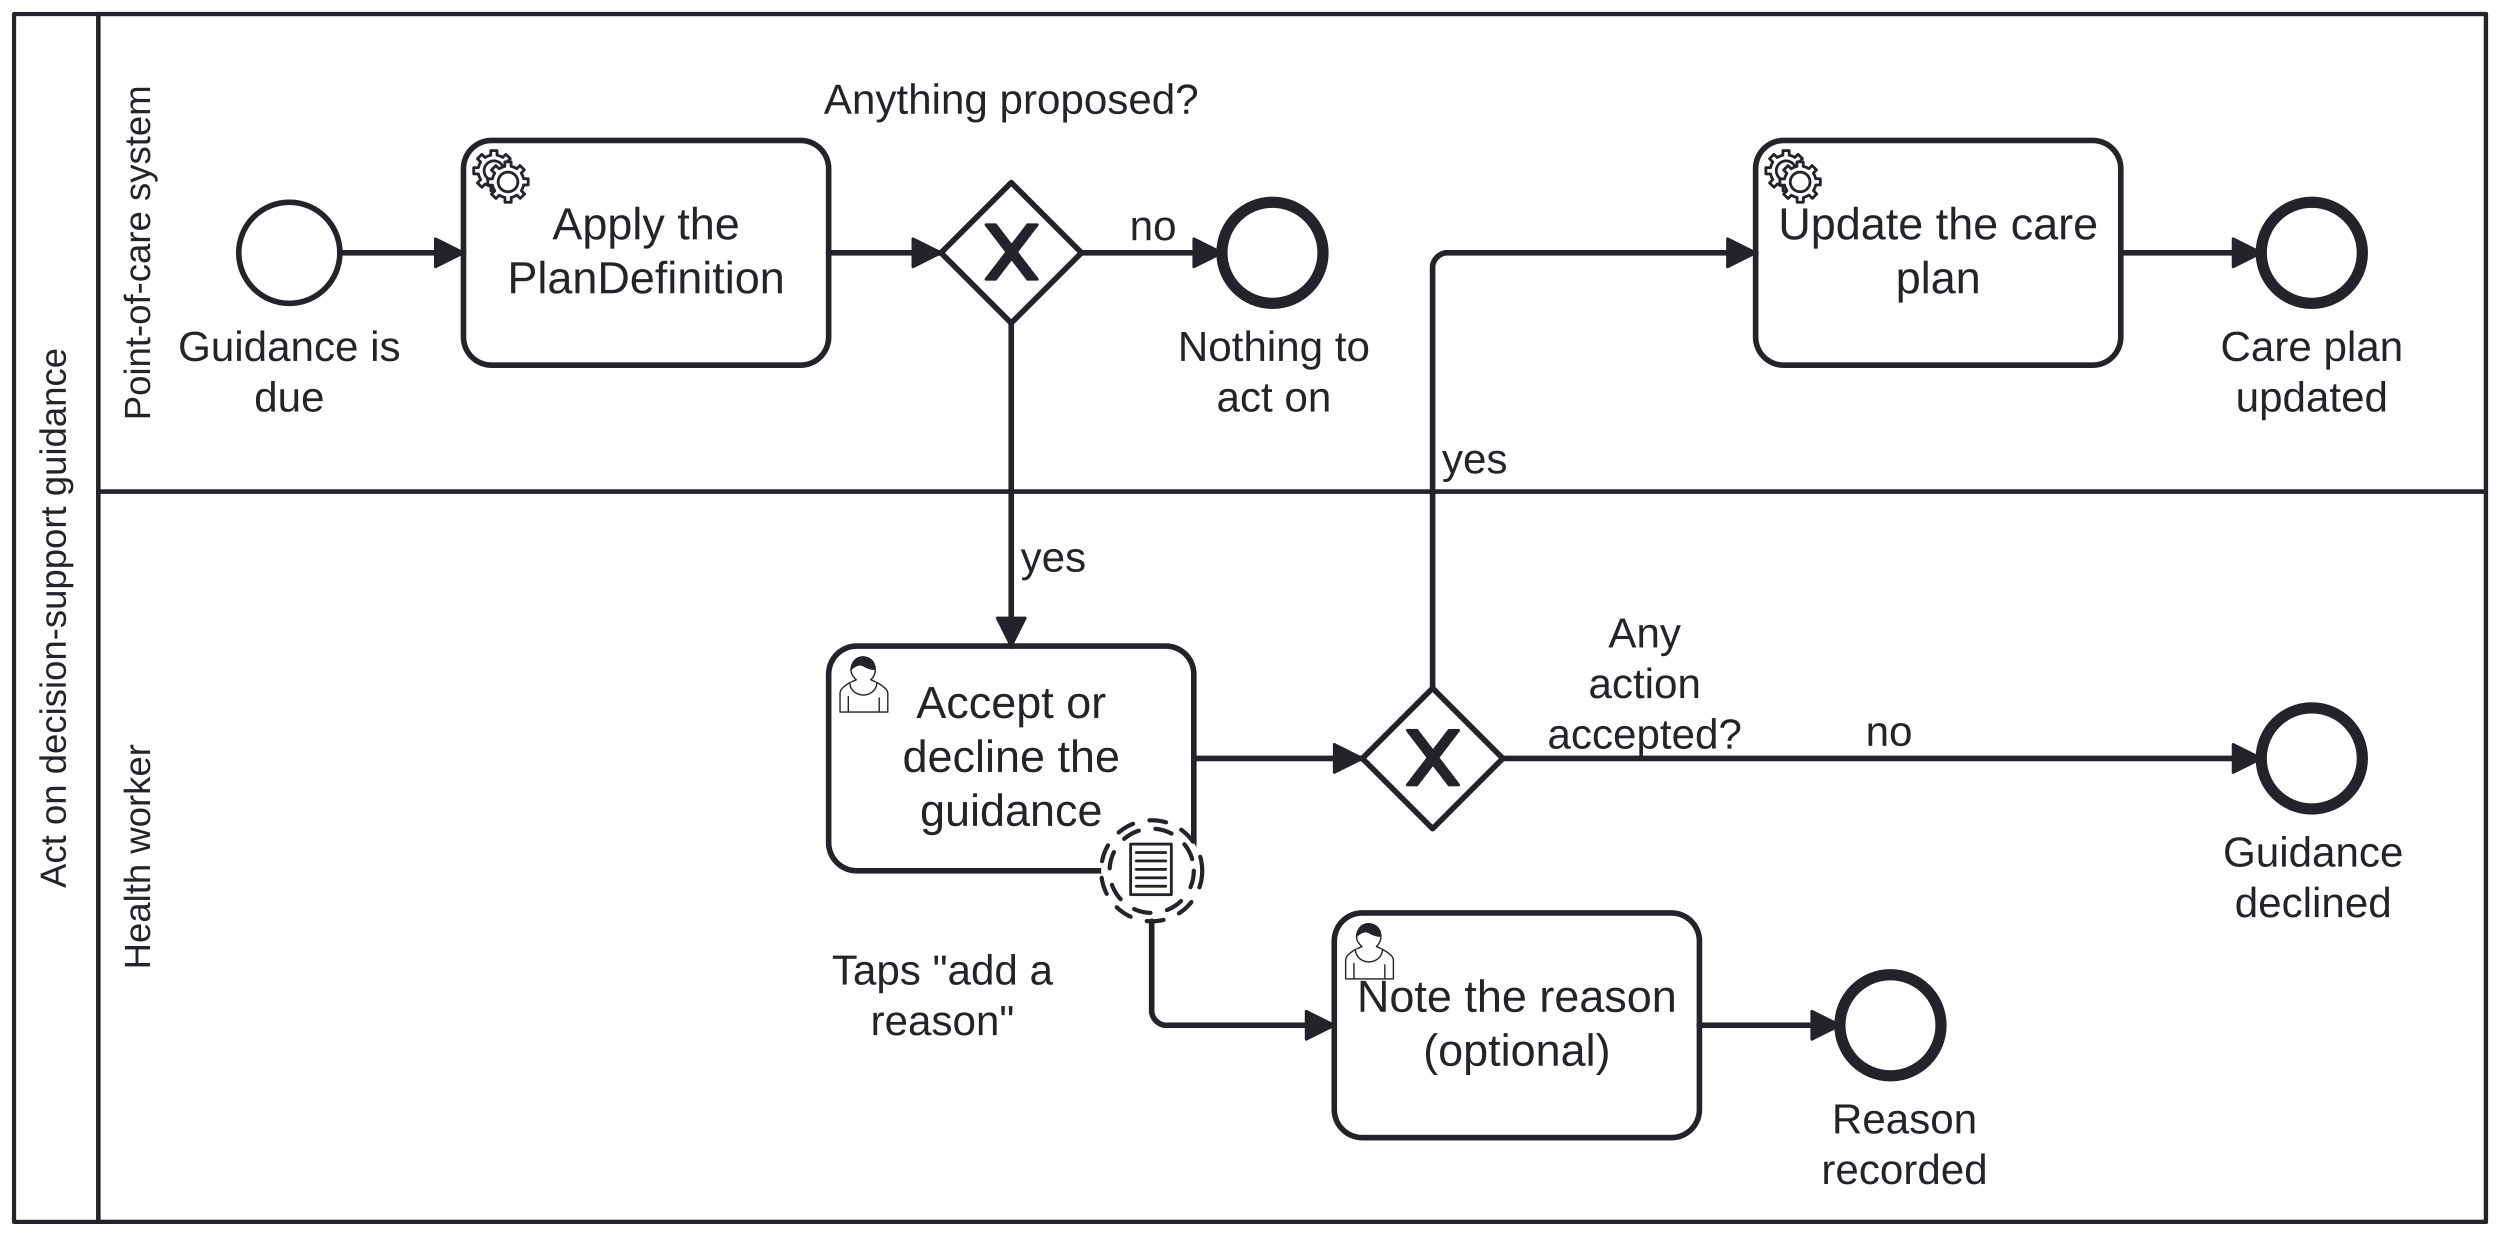
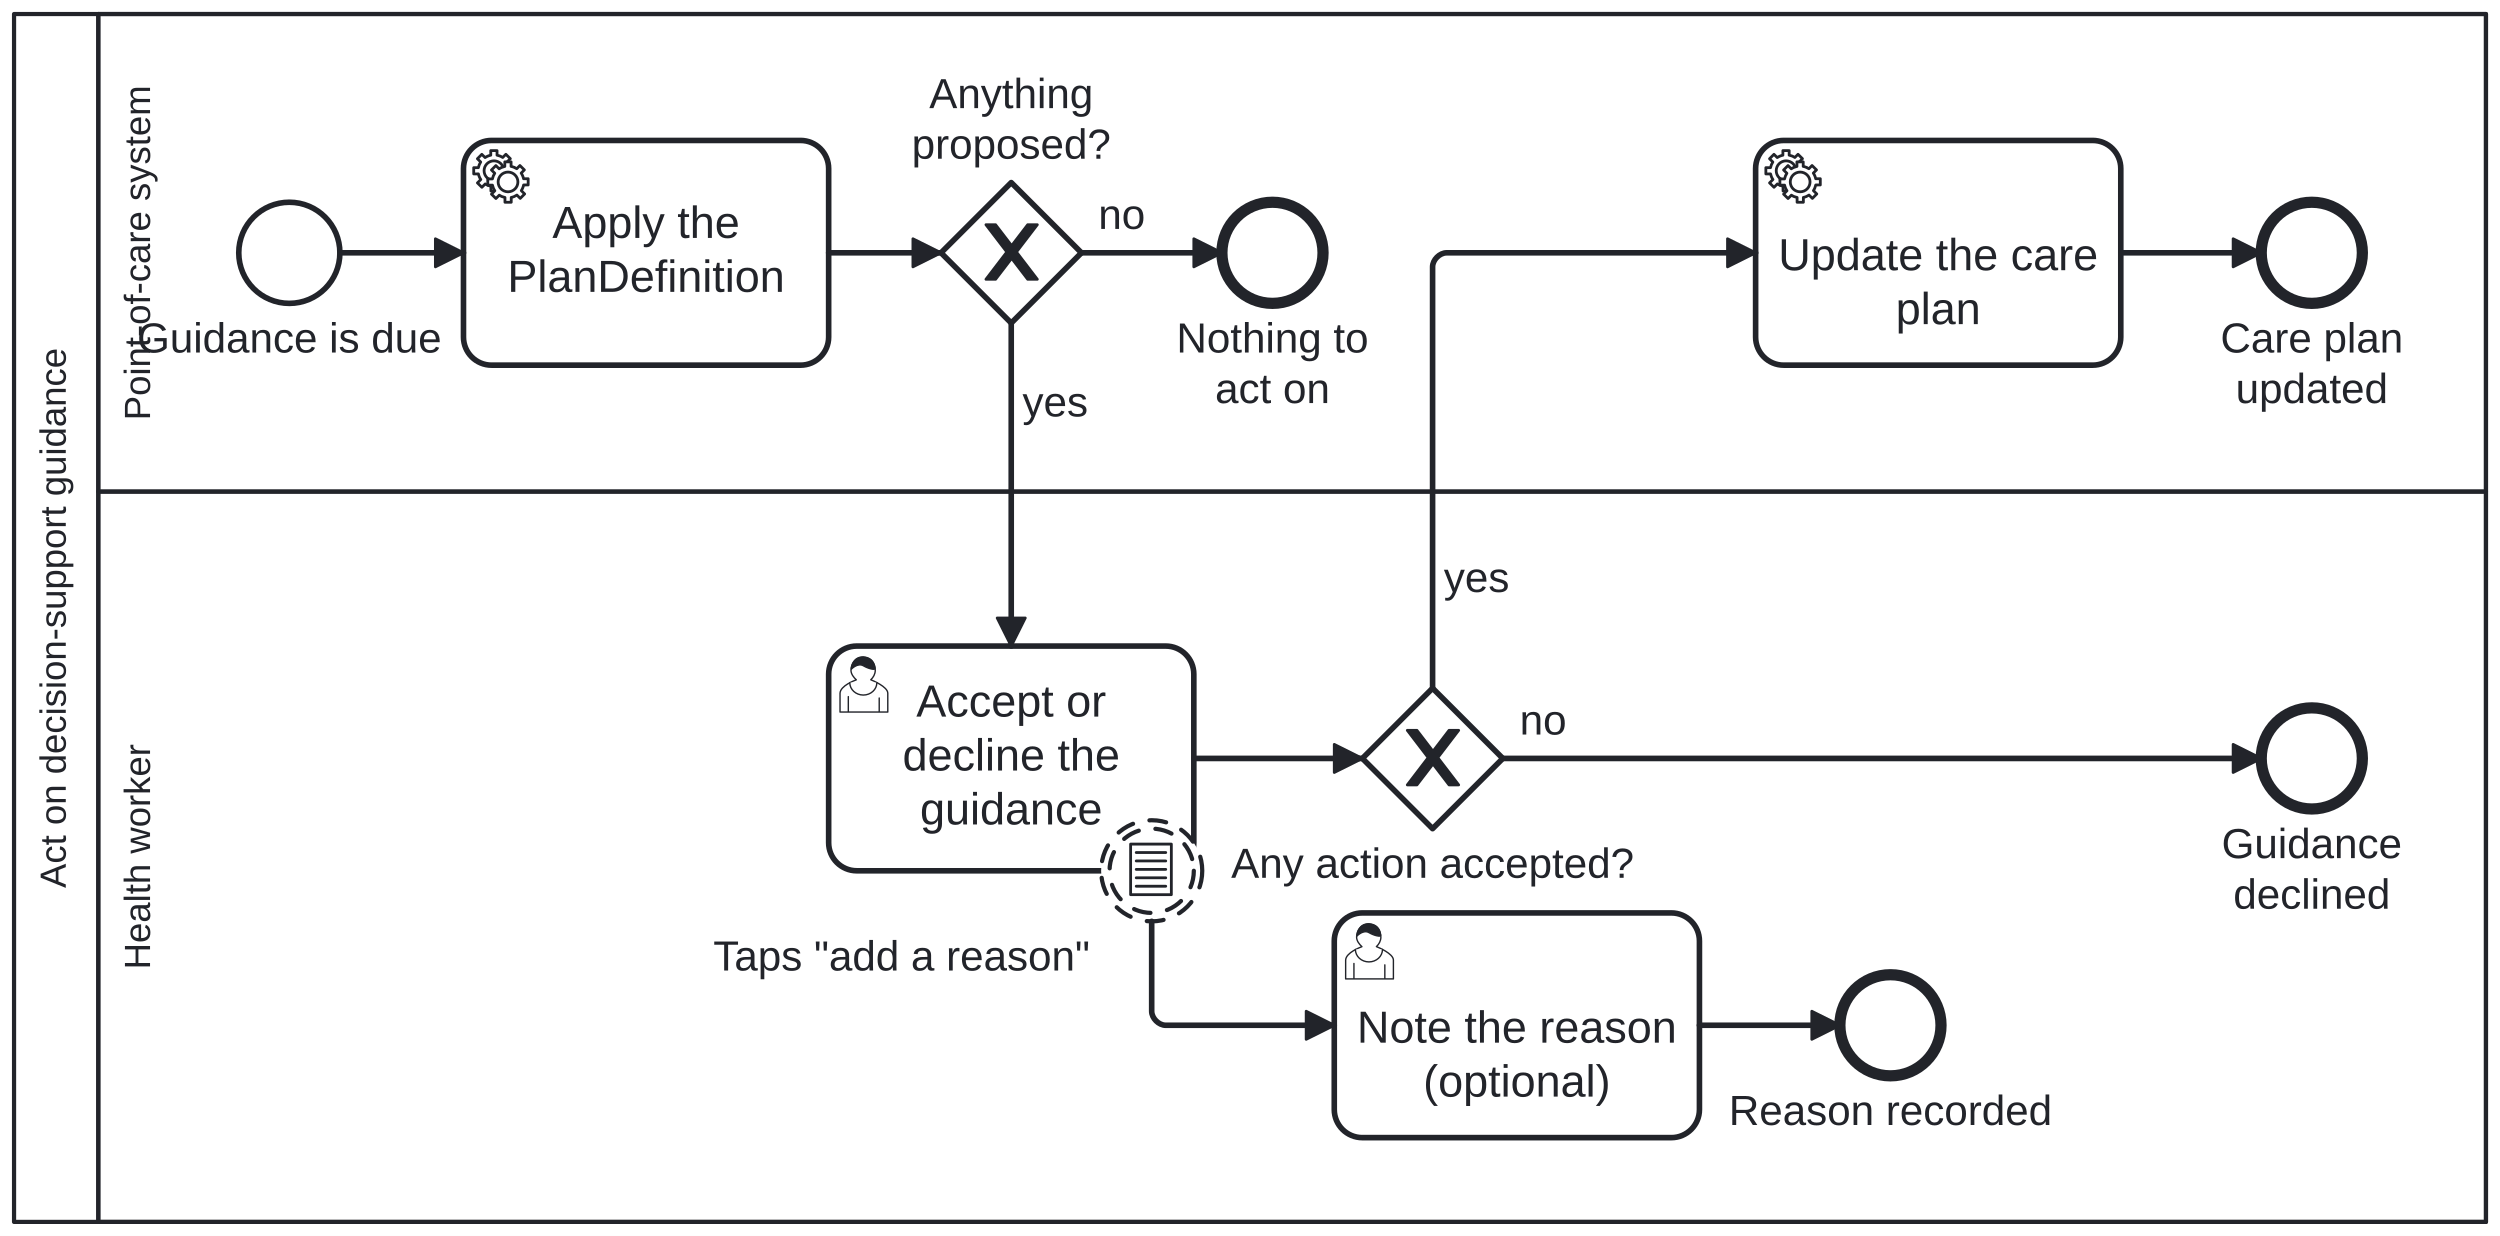
<svg xmlns="http://www.w3.org/2000/svg" width="100%" style="max-width:100%;height:auto" viewBox="95 35 890 440" version="1.1">
  <rect x="95" y="35" width="890" height="440" fill="#ffffff" />
  <g class="djs-group">
    <g class="djs-element djs-shape" data-element-id="Participant_ActOnDecisionSupport" style="display: block;" transform="matrix(1 0 0 1 100 40)">
      <g class="djs-visual">
        <rect x="0" y="0" width="880" height="430" rx="0" ry="0" style="stroke-linecap: round; stroke-linejoin: round; stroke: rgb(34, 36, 42); stroke-width: 1.5px; fill: white; fill-opacity: 0.95;" />
        <path style="fill: none; stroke-linecap: round; stroke-linejoin: round; stroke: rgb(34, 36, 42); stroke-width: 1.5px;" d="M30,0L30,430" />
        <text lineHeight="1.05" class="djs-label" transform="matrix(-1.83697e-16 -1 1 -1.83697e-16 0 430)" style="font-family: Arial, sans-serif; font-size: 13px; font-weight: normal; fill: rgb(34, 36, 42);">
          <tspan x="118.884" y="18.413">Act on decision-support guidance</tspan>
        </text>
      </g>
      <rect class="djs-hit djs-hit-all" x="0" y="0" width="880" height="430" style="fill: none; stroke-opacity: 0; stroke: white; stroke-width: 15px;" />
    </g>
    <g class="djs-children">
      <g class="djs-group">
        <g class="djs-element djs-shape" data-element-id="Lane_HealthWorker" style="display: block;" transform="matrix(1 0 0 1 130 210)">
          <g class="djs-visual">
            <rect x="0" y="0" width="850" height="260" rx="0" ry="0" style="stroke-linecap: round; stroke-linejoin: round; stroke: rgb(34, 36, 42); stroke-width: 1.5px; fill: white; fill-opacity: 0.25;" />
            <text lineHeight="1.05" class="djs-label" transform="matrix(-1.83697e-16 -1 1 -1.83697e-16 0 260)" style="font-family: Arial, sans-serif; font-size: 13px; font-weight: normal; fill: rgb(34, 36, 42);">
              <tspan x="89.902" y="18.413">Health worker</tspan>
            </text>
          </g>
          <rect class="djs-hit djs-hit-all" x="0" y="0" width="850" height="260" style="fill: none; stroke-opacity: 0; stroke: white; stroke-width: 15px;" />
        </g>
      </g>
      <g class="djs-group">
        <g class="djs-element djs-shape" data-element-id="Lane_System" style="display: block;" transform="matrix(1 0 0 1 130 40)">
          <g class="djs-visual">
            <rect x="0" y="0" width="850" height="170" rx="0" ry="0" style="stroke-linecap: round; stroke-linejoin: round; stroke: rgb(34, 36, 42); stroke-width: 1.5px; fill: white; fill-opacity: 0.25;" />
            <text lineHeight="1.05" class="djs-label" transform="matrix(-1.83697e-16 -1 1 -1.83697e-16 0 170)" style="font-family: Arial, sans-serif; font-size: 13px; font-weight: normal; fill: rgb(34, 36, 42);">
              <tspan x="25.399" y="18.413">Point-of-care system</tspan>
            </text>
          </g>
          <rect class="djs-hit djs-hit-all" x="0" y="0" width="850" height="170" style="fill: none; stroke-opacity: 0; stroke: white; stroke-width: 15px;" />
        </g>
      </g>
      <g class="djs-group">
        <g class="djs-element djs-shape" data-element-id="Start_GuidanceDue" style="display: block;" transform="matrix(1 0 0 1 180 107)">
          <g class="djs-visual">
            <circle cx="18" cy="18" r="18" style="stroke-linecap: round; stroke-linejoin: round; stroke: rgb(34, 36, 42); stroke-width: 2px; fill: white; fill-opacity: 0.95;" />
          </g>
          <rect class="djs-hit djs-hit-all" x="0" y="0" width="36" height="36" style="fill: none; stroke-opacity: 0; stroke: white; stroke-width: 15px;" />
        </g>
      </g>
      <g class="djs-group">
-         <g class="djs-element djs-shape" data-element-id="Start_GuidanceDue_label" style="display: block;" transform="matrix(1 0 0 1 158 150)">
-           <g class="djs-visual">
-             <text lineHeight="1.2" class="djs-label" style="font-family: Arial, sans-serif; font-size: 15px; font-weight: normal; fill: rgb(34, 36, 42);">
-               <tspan x="0.394" y="13.5">Guidance is</tspan>
-               <tspan x="27.487" y="31.5">due</tspan>
-             </text>
-           </g>
-           <rect class="djs-hit djs-hit-all" x="0" y="0" width="80" height="36" style="fill: none; stroke-opacity: 0; stroke: white; stroke-width: 15px;" />
+         <g class="djs-element djs-shape" data-element-id="Start_GuidanceDue_label" style="display: block;" transform="matrix(1 0 0 1 123.7969 147)">
+           <g class="djs-visual">
+             <text lineHeight="1.2" class="djs-label" style="font-family: Arial, sans-serif; font-size: 15px; font-weight: normal; fill: rgb(34, 36, 42);">
+               <tspan x="20" y="13.5">Guidance is due</tspan>
+             </text>
+           </g>
+           <rect class="djs-hit djs-hit-all" x="0" y="0" width="148.406" height="18" style="fill: none; stroke-opacity: 0; stroke: white; stroke-width: 15px;" />
        </g>
      </g>
      <g class="djs-group">
        <g class="djs-element djs-shape" data-element-id="Task_Apply" style="display: block;" transform="matrix(1 0 0 1 260 85)">
          <g class="djs-visual">
            <rect x="0" y="0" width="130" height="80" rx="10" ry="10" style="stroke-linecap: round; stroke-linejoin: round; stroke: rgb(34, 36, 42); stroke-width: 2px; fill: white; fill-opacity: 0.95;" />
-             <text lineHeight="1.2" class="djs-label" style="font-family: Arial, sans-serif; font-size: 16px; font-weight: normal; fill: rgb(34, 36, 42);">
-               <tspan x="31.645" y="35.2">Apply the </tspan>
-               <tspan x="15.637" y="54.4">PlanDefinition</tspan>
+             <text lineHeight="1.2" class="djs-label" transform="translate(0 20.3)" style="font-family: Arial, sans-serif; font-size: 16px; font-weight: normal; fill: rgb(34, 36, 42);">
+               <tspan x="31.645" y="14.4">Apply the</tspan>
+               <tspan x="15.637" y="33.6">PlanDefinition</tspan>
            </text>
            <circle cx="5" cy="5" r="5" transform="translate(6, 6)" style="stroke-linecap: round; stroke-linejoin: round; stroke: none; stroke-width: 2px; fill: white;" />
            <path d="m 12,18 v -1.713 c 0.352,-0.07 0.704,-0.178 1.048,-0.321 0.344,-0.145 0.666,-0.321 0.966,-0.521 l 1.194,1.18 1.567,-1.577 -1.195,-1.18 c 0.403,-0.614 0.683,-1.299 0.825,-2.018 l 1.622,-0.01 v -2.22 l -1.637,0.01 c -0.073,-0.352 -0.178,-0.7 -0.324,-1.044 -0.145,-0.344 -0.321,-0.664 -0.523,-0.962 l 1.131,-1.136 -1.583,-1.563 -1.13,1.136 c -0.614,-0.401 -1.303,-0.681 -2.023,-0.822 l 0.009,-1.619 h -2.241 l 0.004,1.631 c -0.354,0.074 -0.705,0.18 -1.05,0.324 -0.344,0.144 -0.665,0.321 -0.964,0.52 l -1.17,-1.158 -1.567,1.579 1.168,1.157 c -0.403,0.613 -0.683,1.298 -0.825,2.017 l -1.659,0.003 v 2.222 l 1.672,-0.006 c 0.073,0.351 0.18,0.702 0.324,1.045 0.145,0.344 0.321,0.664 0.523,0.961 l -1.199,1.197 1.584,1.56 1.196,-1.193 c 0.614,0.403 1.303,0.682 2.023,0.823 l 7.19e-4,1.699 h 2.227 z m 0.221,-3.996 c -1.789,0.75 -3.858,-0.093 -4.61,-1.874 -0.752,-1.783 0.091,-3.846 1.88,-4.596 1.788,-0.749 3.857,0.093 4.609,1.874 0.752,1.782 -0.091,3.846 -1.88,4.596 z" style="fill: white; stroke-linecap: round; stroke-linejoin: round; stroke: rgb(34, 36, 42); stroke-width: 1px;" />
            <circle cx="5" cy="5" r="5" transform="translate(11, 10)" style="stroke-linecap: round; stroke-linejoin: round; stroke: none; stroke-width: 2px; fill: white;" />
            <path d="m 17,22 v -1.713 c 0.352,-0.07 0.704,-0.178 1.048,-0.321 0.344,-0.145 0.666,-0.321 0.966,-0.521 l 1.194,1.18 1.567,-1.577 -1.195,-1.18 c 0.403,-0.614 0.683,-1.299 0.825,-2.018 l 1.622,-0.01 v -2.22 l -1.637,0.01 c -0.073,-0.352 -0.178,-0.7 -0.324,-1.044 -0.145,-0.344 -0.321,-0.664 -0.523,-0.962 l 1.131,-1.136 -1.583,-1.563 -1.13,1.136 c -0.614,-0.401 -1.303,-0.681 -2.023,-0.822 l 0.009,-1.619 h -2.241 l 0.004,1.631 c -0.354,0.074 -0.705,0.18 -1.05,0.324 -0.344,0.144 -0.665,0.321 -0.964,0.52 l -1.17,-1.158 -1.567,1.579 1.168,1.157 c -0.403,0.613 -0.683,1.298 -0.825,2.017 l -1.659,0.003 v 2.222 l 1.672,-0.006 c 0.073,0.351 0.18,0.702 0.324,1.045 0.145,0.344 0.321,0.664 0.523,0.961 l -1.199,1.197 1.584,1.56 1.196,-1.193 c 0.614,0.403 1.303,0.682 2.023,0.823 l 7.19e-4,1.699 h 2.227 z m 0.221,-3.996 c -1.789,0.75 -3.858,-0.093 -4.61,-1.874 -0.752,-1.783 0.091,-3.846 1.88,-4.596 1.788,-0.749 3.857,0.093 4.609,1.874 0.752,1.782 -0.091,3.846 -1.88,4.596 z" style="fill: white; stroke-linecap: round; stroke-linejoin: round; stroke: rgb(34, 36, 42); stroke-width: 1px;" />
          </g>
          <rect class="djs-hit djs-hit-all" x="0" y="0" width="130" height="80" style="fill: none; stroke-opacity: 0; stroke: white; stroke-width: 15px;" />
        </g>
      </g>
      <g class="djs-group">
        <g class="djs-element djs-shape" data-element-id="Gateway_HasGuidance" style="display: block;" transform="matrix(1 0 0 1 430 100)">
          <g class="djs-visual">
            <polygon points="25,0 50,25 25,50 0,25" style="stroke-linecap: round; stroke-linejoin: round; stroke: rgb(34, 36, 42); stroke-width: 2px; fill: white; fill-opacity: 0.95;" />
            <path d="m 16,15 7.429,9.714 -7.429,9.714 3.429,0 5.714,-7.464 5.714,7.464 3.429,0 -7.429,-9.714 7.429,-9.714 -3.429,0 -5.714,7.464 -5.714,-7.464 -3.429,0 z" style="fill: rgb(34, 36, 42); stroke-linecap: round; stroke-linejoin: round; stroke: rgb(34, 36, 42); stroke-width: 1px;" />
          </g>
          <rect class="djs-hit djs-hit-all" x="0" y="0" width="50" height="50" style="fill: none; stroke-opacity: 0; stroke: white; stroke-width: 15px;" />
        </g>
      </g>
      <g class="djs-group">
-         <g class="djs-element djs-shape" data-element-id="Gateway_HasGuidance_label" style="display: block;" transform="matrix(1 0 0 1 388 62)">
-           <g class="djs-visual">
-             <text lineHeight="1.2" class="djs-label" style="font-family: Arial, sans-serif; font-size: 15px; font-weight: normal; fill: rgb(34, 36, 42);">
-               <tspan x="0.284" y="13.5">Anything proposed?</tspan>
-             </text>
-           </g>
-           <rect class="djs-hit djs-hit-all" x="0" y="0" width="134" height="18" style="fill: none; stroke-opacity: 0; stroke: white; stroke-width: 15px;" />
+         <g class="djs-element djs-shape" data-element-id="Gateway_HasGuidance_label" style="display: block;" transform="matrix(1 0 0 1 399.5469 60)">
+           <g class="djs-visual">
+             <text lineHeight="1.2" class="djs-label" style="font-family: Arial, sans-serif; font-size: 15px; font-weight: normal; fill: rgb(34, 36, 42);">
+               <tspan x="26.266" y="13.5">Anything</tspan>
+               <tspan x="20.008" y="31.5">proposed?</tspan>
+             </text>
+           </g>
+           <rect class="djs-hit djs-hit-all" x="0" y="0" width="110.906" height="36" style="fill: none; stroke-opacity: 0; stroke: white; stroke-width: 15px;" />
        </g>
      </g>
      <g class="djs-group">
        <g class="djs-element djs-shape" data-element-id="End_NoGuidance" style="display: block;" transform="matrix(1 0 0 1 530 107)">
          <g class="djs-visual">
            <circle cx="18" cy="18" r="18" style="stroke-linecap: round; stroke-linejoin: round; stroke: rgb(34, 36, 42); stroke-width: 4px; fill: white; fill-opacity: 0.95;" />
          </g>
          <rect class="djs-hit djs-hit-all" x="0" y="0" width="36" height="36" style="fill: none; stroke-opacity: 0; stroke: white; stroke-width: 15px;" />
        </g>
      </g>
      <g class="djs-group">
-         <g class="djs-element djs-shape" data-element-id="End_NoGuidance_label" style="display: block;" transform="matrix(1 0 0 1 514 150)">
-           <g class="djs-visual">
-             <text lineHeight="1.2" class="djs-label" style="font-family: Arial, sans-serif; font-size: 15px; font-weight: normal; fill: rgb(34, 36, 42);">
-               <tspan x="0.311" y="13.5">Nothing to</tspan>
-               <tspan x="14.069" y="31.5">act on</tspan>
-             </text>
-           </g>
-           <rect class="djs-hit djs-hit-all" x="0" y="0" width="69" height="36" style="fill: none; stroke-opacity: 0; stroke: white; stroke-width: 15px;" />
+         <g class="djs-element djs-shape" data-element-id="End_NoGuidance_label" style="display: block;" transform="matrix(1 0 0 1 493.8047 147)">
+           <g class="djs-visual">
+             <text lineHeight="1.2" class="djs-label" style="font-family: Arial, sans-serif; font-size: 15px; font-weight: normal; fill: rgb(34, 36, 42);">
+               <tspan x="20.006" y="13.5">Nothing to</tspan>
+               <tspan x="33.764" y="31.5">act on</tspan>
+             </text>
+           </g>
+           <rect class="djs-hit djs-hit-all" x="0" y="0" width="108.391" height="36" style="fill: none; stroke-opacity: 0; stroke: white; stroke-width: 15px;" />
        </g>
      </g>
      <g class="djs-group">
        <g class="djs-element djs-shape" data-element-id="Task_Review" style="display: block;" transform="matrix(1 0 0 1 390 265)">
          <g class="djs-visual">
            <rect x="0" y="0" width="130" height="80" rx="10" ry="10" style="stroke-linecap: round; stroke-linejoin: round; stroke: rgb(34, 36, 42); stroke-width: 2px; fill: white; fill-opacity: 0.95;" />
-             <text lineHeight="1.2" class="djs-label" style="font-family: Arial, sans-serif; font-size: 16px; font-weight: normal; fill: rgb(34, 36, 42);">
-               <tspan x="31.207" y="25.6">Accept or </tspan>
-               <tspan x="26.305" y="44.8">decline the </tspan>
-               <tspan x="32.527" y="64">guidance</tspan>
+             <text lineHeight="1.2" class="djs-label" transform="translate(0 10.7)" style="font-family: Arial, sans-serif; font-size: 16px; font-weight: normal; fill: rgb(34, 36, 42);">
+               <tspan x="31.207" y="14.4">Accept or</tspan>
+               <tspan x="26.305" y="33.6">decline the</tspan>
+               <tspan x="32.527" y="52.8">guidance</tspan>
            </text>
            <path d="m 15,12 c 0.909,-0.845 1.594,-2.049 1.594,-3.385 0,-2.554 -1.805,-4.622 -4.357,-4.622 -2.552,0 -4.288,2.068 -4.288,4.622 0,1.348 0.974,2.562 1.896,3.405 -0.529,0.187 -5.669,2.097 -5.794,4.756 v 6.718 h 17 v -6.718 c 0,-2.298 -5.528,-4.595 -6.051,-4.776 zm -8,6 l 0,5.5 m 11,0 l 0,-5" style="fill: white; stroke-linecap: round; stroke-linejoin: round; stroke: rgb(34, 36, 42); stroke-width: 0.5px;" />
            <path d="m 15,12 m 2.162,1.009 c 0,2.447 -2.158,4.431 -4.821,4.431 -2.665,0 -4.822,-1.981 -4.822,-4.431 " style="fill: white; stroke-linecap: round; stroke-linejoin: round; stroke: rgb(34, 36, 42); stroke-width: 0.5px;" />
            <path d="m 15,12 m -6.9,-3.80 c 0,0 2.251,-2.358 4.274,-1.177 2.024,1.181 4.221,1.537 4.124,0.965 -0.098,-0.57 -0.117,-3.791 -4.191,-4.136 -3.575,0.001 -4.208,3.367 -4.207,4.348 z" style="fill: rgb(34, 36, 42); stroke-linecap: round; stroke-linejoin: round; stroke: rgb(34, 36, 42); stroke-width: 0.5px;" />
          </g>
          <rect class="djs-hit djs-hit-all" x="0" y="0" width="130" height="80" style="fill: none; stroke-opacity: 0; stroke: white; stroke-width: 15px;" />
        </g>
      </g>
      <g class="djs-group">
        <g class="djs-element djs-shape" data-element-id="Gateway_Accepted" style="display: block;" transform="matrix(1 0 0 1 580 280)">
          <g class="djs-visual">
            <polygon points="25,0 50,25 25,50 0,25" style="stroke-linecap: round; stroke-linejoin: round; stroke: rgb(34, 36, 42); stroke-width: 2px; fill: white; fill-opacity: 0.95;" />
            <path d="m 16,15 7.429,9.714 -7.429,9.714 3.429,0 5.714,-7.464 5.714,7.464 3.429,0 -7.429,-9.714 7.429,-9.714 -3.429,0 -5.714,7.464 -5.714,-7.464 -3.429,0 z" style="fill: rgb(34, 36, 42); stroke-linecap: round; stroke-linejoin: round; stroke: rgb(34, 36, 42); stroke-width: 1px;" />
          </g>
          <rect class="djs-hit djs-hit-all" x="0" y="0" width="50" height="50" style="fill: none; stroke-opacity: 0; stroke: white; stroke-width: 15px;" />
        </g>
      </g>
      <g class="djs-group">
-         <g class="djs-element djs-shape" data-element-id="Gateway_Accepted_label" style="display: block;" transform="matrix(1 0 0 1 645 252)">
-           <g class="djs-visual">
-             <text lineHeight="1.2" class="djs-label" style="font-family: Arial, sans-serif; font-size: 15px; font-weight: normal; fill: rgb(34, 36, 42);">
-               <tspan x="22.576" y="13.5">Any </tspan>
-               <tspan x="15.487" y="31.5">action </tspan>
-               <tspan x="0.889" y="49.5">accepted?</tspan>
-             </text>
-           </g>
-           <rect class="djs-hit djs-hit-all" x="0" y="0" width="71" height="36" style="fill: none; stroke-opacity: 0; stroke: white; stroke-width: 15px;" />
+         <g class="djs-element djs-shape" data-element-id="Gateway_Accepted_label" style="display: block;" transform="matrix(1 0 0 1 513.2812 334)">
+           <g class="djs-visual">
+             <text lineHeight="1.2" class="djs-label" style="font-family: Arial, sans-serif; font-size: 15px; font-weight: normal; fill: rgb(34, 36, 42);">
+               <tspan x="20.004" y="13.5">Any action accepted?</tspan>
+             </text>
+           </g>
+           <rect class="djs-hit djs-hit-all" x="0" y="0" width="183.438" height="18" style="fill: none; stroke-opacity: 0; stroke: white; stroke-width: 15px;" />
        </g>
      </g>
      <g class="djs-group">
        <g class="djs-element djs-shape" data-element-id="Task_Activate" style="display: block;" transform="matrix(1 0 0 1 720 85)">
          <g class="djs-visual">
            <rect x="0" y="0" width="130" height="80" rx="10" ry="10" style="stroke-linecap: round; stroke-linejoin: round; stroke: rgb(34, 36, 42); stroke-width: 2px; fill: white; fill-opacity: 0.95;" />
-             <text lineHeight="1.2" class="djs-label" style="font-family: Arial, sans-serif; font-size: 16px; font-weight: normal; fill: rgb(34, 36, 42);">
-               <tspan x="8.074" y="35.2">Update the care</tspan>
-               <tspan x="49.875" y="54.4">plan</tspan>
+             <text lineHeight="1.2" class="djs-label" transform="translate(0 31.8)" style="font-family: Arial, sans-serif; font-size: 16px; font-weight: normal; fill: rgb(34, 36, 42);">
+               <tspan x="8.074" y="14.4">Update the care</tspan>
+               <tspan x="49.875" y="33.6">plan</tspan>
            </text>
            <circle cx="5" cy="5" r="5" transform="translate(6, 6)" style="stroke-linecap: round; stroke-linejoin: round; stroke: none; stroke-width: 2px; fill: white;" />
            <path d="m 12,18 v -1.713 c 0.352,-0.07 0.704,-0.178 1.048,-0.321 0.344,-0.145 0.666,-0.321 0.966,-0.521 l 1.194,1.18 1.567,-1.577 -1.195,-1.18 c 0.403,-0.614 0.683,-1.299 0.825,-2.018 l 1.622,-0.01 v -2.22 l -1.637,0.01 c -0.073,-0.352 -0.178,-0.7 -0.324,-1.044 -0.145,-0.344 -0.321,-0.664 -0.523,-0.962 l 1.131,-1.136 -1.583,-1.563 -1.13,1.136 c -0.614,-0.401 -1.303,-0.681 -2.023,-0.822 l 0.009,-1.619 h -2.241 l 0.004,1.631 c -0.354,0.074 -0.705,0.18 -1.05,0.324 -0.344,0.144 -0.665,0.321 -0.964,0.52 l -1.17,-1.158 -1.567,1.579 1.168,1.157 c -0.403,0.613 -0.683,1.298 -0.825,2.017 l -1.659,0.003 v 2.222 l 1.672,-0.006 c 0.073,0.351 0.18,0.702 0.324,1.045 0.145,0.344 0.321,0.664 0.523,0.961 l -1.199,1.197 1.584,1.56 1.196,-1.193 c 0.614,0.403 1.303,0.682 2.023,0.823 l 7.19e-4,1.699 h 2.227 z m 0.221,-3.996 c -1.789,0.75 -3.858,-0.093 -4.61,-1.874 -0.752,-1.783 0.091,-3.846 1.88,-4.596 1.788,-0.749 3.857,0.093 4.609,1.874 0.752,1.782 -0.091,3.846 -1.88,4.596 z" style="fill: white; stroke-linecap: round; stroke-linejoin: round; stroke: rgb(34, 36, 42); stroke-width: 1px;" />
            <circle cx="5" cy="5" r="5" transform="translate(11, 10)" style="stroke-linecap: round; stroke-linejoin: round; stroke: none; stroke-width: 2px; fill: white;" />
            <path d="m 17,22 v -1.713 c 0.352,-0.07 0.704,-0.178 1.048,-0.321 0.344,-0.145 0.666,-0.321 0.966,-0.521 l 1.194,1.18 1.567,-1.577 -1.195,-1.18 c 0.403,-0.614 0.683,-1.299 0.825,-2.018 l 1.622,-0.01 v -2.22 l -1.637,0.01 c -0.073,-0.352 -0.178,-0.7 -0.324,-1.044 -0.145,-0.344 -0.321,-0.664 -0.523,-0.962 l 1.131,-1.136 -1.583,-1.563 -1.13,1.136 c -0.614,-0.401 -1.303,-0.681 -2.023,-0.822 l 0.009,-1.619 h -2.241 l 0.004,1.631 c -0.354,0.074 -0.705,0.18 -1.05,0.324 -0.344,0.144 -0.665,0.321 -0.964,0.52 l -1.17,-1.158 -1.567,1.579 1.168,1.157 c -0.403,0.613 -0.683,1.298 -0.825,2.017 l -1.659,0.003 v 2.222 l 1.672,-0.006 c 0.073,0.351 0.18,0.702 0.324,1.045 0.145,0.344 0.321,0.664 0.523,0.961 l -1.199,1.197 1.584,1.56 1.196,-1.193 c 0.614,0.403 1.303,0.682 2.023,0.823 l 7.19e-4,1.699 h 2.227 z m 0.221,-3.996 c -1.789,0.75 -3.858,-0.093 -4.61,-1.874 -0.752,-1.783 0.091,-3.846 1.88,-4.596 1.788,-0.749 3.857,0.093 4.609,1.874 0.752,1.782 -0.091,3.846 -1.88,4.596 z" style="fill: white; stroke-linecap: round; stroke-linejoin: round; stroke: rgb(34, 36, 42); stroke-width: 1px;" />
          </g>
          <rect class="djs-hit djs-hit-all" x="0" y="0" width="130" height="80" style="fill: none; stroke-opacity: 0; stroke: white; stroke-width: 15px;" />
        </g>
      </g>
      <g class="djs-group">
        <g class="djs-element djs-shape" data-element-id="End_Activated" style="display: block;" transform="matrix(1 0 0 1 900 107)">
          <g class="djs-visual">
            <circle cx="18" cy="18" r="18" style="stroke-linecap: round; stroke-linejoin: round; stroke: rgb(34, 36, 42); stroke-width: 4px; fill: white; fill-opacity: 0.95;" />
          </g>
          <rect class="djs-hit djs-hit-all" x="0" y="0" width="36" height="36" style="fill: none; stroke-opacity: 0; stroke: white; stroke-width: 15px;" />
        </g>
      </g>
      <g class="djs-group">
-         <g class="djs-element djs-shape" data-element-id="End_Activated_label" style="display: block;" transform="matrix(1 0 0 1 885 150)">
-           <g class="djs-visual">
-             <text lineHeight="1.2" class="djs-label" style="font-family: Arial, sans-serif; font-size: 15px; font-weight: normal; fill: rgb(34, 36, 42);">
-               <tspan x="0.48" y="13.5">Care plan</tspan>
-               <tspan x="5.889" y="31.5">updated</tspan>
-             </text>
-           </g>
-           <rect class="djs-hit djs-hit-all" x="0" y="0" width="66" height="36" style="fill: none; stroke-opacity: 0; stroke: white; stroke-width: 15px;" />
+         <g class="djs-element djs-shape" data-element-id="End_Activated_label" style="display: block;" transform="matrix(1 0 0 1 865.4766 147)">
+           <g class="djs-visual">
+             <text lineHeight="1.2" class="djs-label" style="font-family: Arial, sans-serif; font-size: 15px; font-weight: normal; fill: rgb(34, 36, 42);">
+               <tspan x="20.004" y="13.5">Care plan</tspan>
+               <tspan x="25.413" y="31.5">updated</tspan>
+             </text>
+           </g>
+           <rect class="djs-hit djs-hit-all" x="0" y="0" width="105.047" height="36" style="fill: none; stroke-opacity: 0; stroke: white; stroke-width: 15px;" />
        </g>
      </g>
      <g class="djs-group">
        <g class="djs-element djs-shape" data-element-id="End_NoChange" style="display: block;" transform="matrix(1 0 0 1 900 287)">
          <g class="djs-visual">
            <circle cx="18" cy="18" r="18" style="stroke-linecap: round; stroke-linejoin: round; stroke: rgb(34, 36, 42); stroke-width: 4px; fill: white; fill-opacity: 0.95;" />
          </g>
          <rect class="djs-hit djs-hit-all" x="0" y="0" width="36" height="36" style="fill: none; stroke-opacity: 0; stroke: white; stroke-width: 15px;" />
        </g>
      </g>
      <g class="djs-group">
-         <g class="djs-element djs-shape" data-element-id="End_NoChange_label" style="display: block;" transform="matrix(1 0 0 1 886 330)">
-           <g class="djs-visual">
-             <text lineHeight="1.2" class="djs-label" style="font-family: Arial, sans-serif; font-size: 15px; font-weight: normal; fill: rgb(34, 36, 42);">
-               <tspan x="0.394" y="13.5">Guidance</tspan>
-               <tspan x="4.562" y="31.5">declined</tspan>
-             </text>
-           </g>
-           <rect class="djs-hit djs-hit-all" x="0" y="0" width="65" height="36" style="fill: none; stroke-opacity: 0; stroke: white; stroke-width: 15px;" />
+         <g class="djs-element djs-shape" data-element-id="End_NoChange_label" style="display: block;" transform="matrix(1 0 0 1 865.8906 327)">
+           <g class="djs-visual">
+             <text lineHeight="1.2" class="djs-label" style="font-family: Arial, sans-serif; font-size: 15px; font-weight: normal; fill: rgb(34, 36, 42);">
+               <tspan x="20.004" y="13.5">Guidance</tspan>
+               <tspan x="24.171" y="31.5">declined</tspan>
+             </text>
+           </g>
+           <rect class="djs-hit djs-hit-all" x="0" y="0" width="104.219" height="36" style="fill: none; stroke-opacity: 0; stroke: white; stroke-width: 15px;" />
        </g>
      </g>
      <g class="djs-group">
        <g class="djs-element djs-shape" data-element-id="Task_Rationale" style="display: block;" transform="matrix(1 0 0 1 570 360)">
          <g class="djs-visual">
            <rect x="0" y="0" width="130" height="80" rx="10" ry="10" style="stroke-linecap: round; stroke-linejoin: round; stroke: rgb(34, 36, 42); stroke-width: 2px; fill: white; fill-opacity: 0.95;" />
-             <text lineHeight="1.2" class="djs-label" style="font-family: Arial, sans-serif; font-size: 16px; font-weight: normal; fill: rgb(34, 36, 42);">
-               <tspan x="8.074" y="35.2">Note the reason </tspan>
-               <tspan x="31.648" y="54.4">(optional)</tspan>
+             <text lineHeight="1.2" class="djs-label" transform="translate(0 31.8)" style="font-family: Arial, sans-serif; font-size: 16px; font-weight: normal; fill: rgb(34, 36, 42);">
+               <tspan x="8.074" y="14.4">Note the reason</tspan>
+               <tspan x="31.648" y="33.6">(optional)</tspan>
            </text>
            <path d="m 15,12 c 0.909,-0.845 1.594,-2.049 1.594,-3.385 0,-2.554 -1.805,-4.622 -4.357,-4.622 -2.552,0 -4.288,2.068 -4.288,4.622 0,1.348 0.974,2.562 1.896,3.405 -0.529,0.187 -5.669,2.097 -5.794,4.756 v 6.718 h 17 v -6.718 c 0,-2.298 -5.528,-4.595 -6.051,-4.776 zm -8,6 l 0,5.5 m 11,0 l 0,-5" style="fill: white; stroke-linecap: round; stroke-linejoin: round; stroke: rgb(34, 36, 42); stroke-width: 0.5px;" />
            <path d="m 15,12 m 2.162,1.009 c 0,2.447 -2.158,4.431 -4.821,4.431 -2.665,0 -4.822,-1.981 -4.822,-4.431 " style="fill: white; stroke-linecap: round; stroke-linejoin: round; stroke: rgb(34, 36, 42); stroke-width: 0.5px;" />
            <path d="m 15,12 m -6.9,-3.80 c 0,0 2.251,-2.358 4.274,-1.177 2.024,1.181 4.221,1.537 4.124,0.965 -0.098,-0.57 -0.117,-3.791 -4.191,-4.136 -3.575,0.001 -4.208,3.367 -4.207,4.348 z" style="fill: rgb(34, 36, 42); stroke-linecap: round; stroke-linejoin: round; stroke: rgb(34, 36, 42); stroke-width: 0.5px;" />
          </g>
          <rect class="djs-hit djs-hit-all" x="0" y="0" width="130" height="80" style="fill: none; stroke-opacity: 0; stroke: white; stroke-width: 15px;" />
        </g>
      </g>
      <g class="djs-group">
        <g class="djs-element djs-shape" data-element-id="End_Noted" style="display: block;" transform="matrix(1 0 0 1 750 382)">
          <g class="djs-visual">
            <circle cx="18" cy="18" r="18" style="stroke-linecap: round; stroke-linejoin: round; stroke: rgb(34, 36, 42); stroke-width: 4px; fill: white; fill-opacity: 0.95;" />
          </g>
          <rect class="djs-hit djs-hit-all" x="0" y="0" width="36" height="36" style="fill: none; stroke-opacity: 0; stroke: white; stroke-width: 15px;" />
        </g>
      </g>
      <g class="djs-group">
-         <g class="djs-element djs-shape" data-element-id="End_Noted_label" style="display: block;" transform="matrix(1 0 0 1 743 425)">
-           <g class="djs-visual">
-             <text lineHeight="1.2" class="djs-label" style="font-family: Arial, sans-serif; font-size: 15px; font-weight: normal; fill: rgb(34, 36, 42);">
-               <tspan x="4.149" y="13.5">Reason </tspan>
-               <tspan x="0.399" y="31.5">recorded</tspan>
-             </text>
-           </g>
-           <rect class="djs-hit djs-hit-all" x="0" y="0" width="60" height="36" style="fill: none; stroke-opacity: 0; stroke: white; stroke-width: 15px;" />
+         <g class="djs-element djs-shape" data-element-id="End_Noted_label" style="display: block;" transform="matrix(1 0 0 1 690.4609 422)">
+           <g class="djs-visual">
+             <text lineHeight="1.2" class="djs-label" style="font-family: Arial, sans-serif; font-size: 15px; font-weight: normal; fill: rgb(34, 36, 42);">
+               <tspan x="20.004" y="13.5">Reason recorded</tspan>
+             </text>
+           </g>
+           <rect class="djs-hit djs-hit-all" x="0" y="0" width="155.078" height="18" style="fill: none; stroke-opacity: 0; stroke: white; stroke-width: 15px;" />
        </g>
      </g>
      <g class="djs-group">
        <g class="djs-element djs-shape" data-element-id="Event_AddReason" style="display: block;" transform="matrix(1 0 0 1 487 327)">
          <g class="djs-visual">
            <circle cx="18" cy="18" r="18" style="stroke-linecap: round; stroke-linejoin: round; stroke: rgb(34, 36, 42); stroke-width: 1.5px; fill: white; fill-opacity: 1; stroke-dasharray: 6;" />
            <circle cx="18" cy="18" r="15" style="stroke-linecap: round; stroke-linejoin: round; stroke: rgb(34, 36, 42); stroke-width: 1.5px; fill: none; fill-opacity: 1; stroke-dasharray: 6;" />
            <path d="M 10.5,8.5 l 14.5,0 l 0,18 l -14.5,0 Z M 12.5,11.5 l 10.5,0 M 12.5,14.5 l 10.5,0 M 12.5,17.5 l 10.5,0 M 12.5,20.5 l 10.5,0 M 12.5,23.5 l 10.5,0 M 12.5,26.5 l 10.5,0 " style="fill: white; stroke-linecap: round; stroke-linejoin: round; stroke: rgb(34, 36, 42); stroke-width: 1px;" />
          </g>
          <rect class="djs-hit djs-hit-all" x="0" y="0" width="36" height="36" style="fill: none; stroke-opacity: 0; stroke: white; stroke-width: 15px;" />
        </g>
      </g>
      <g class="djs-group">
-         <g class="djs-element djs-shape" data-element-id="Event_AddReason_label" style="display: block;" transform="matrix(1 0 0 1 391 372)">
-           <g class="djs-visual">
-             <text lineHeight="1.2" class="djs-label" style="font-family: Arial, sans-serif; font-size: 15px; font-weight: normal; fill: rgb(34, 36, 42);">
-               <tspan x="0.143" y="13.5">Taps "add a</tspan>
-               <tspan x="13.906" y="31.5">reason"</tspan>
-             </text>
-           </g>
-           <rect class="djs-hit djs-hit-all" x="0" y="0" width="79" height="36" style="fill: none; stroke-opacity: 0; stroke: white; stroke-width: 15px;" />
+         <g class="djs-element djs-shape" data-element-id="Event_AddReason_label" style="display: block;" transform="matrix(1 0 0 1 328.9219 367)">
+           <g class="djs-visual">
+             <text lineHeight="1.2" class="djs-label" style="font-family: Arial, sans-serif; font-size: 15px; font-weight: normal; fill: rgb(34, 36, 42);">
+               <tspan x="20.004" y="13.5">Taps "add a reason"</tspan>
+             </text>
+           </g>
+           <rect class="djs-hit djs-hit-all" x="0" y="0" width="174.078" height="18" style="fill: none; stroke-opacity: 0; stroke: white; stroke-width: 15px;" />
        </g>
      </g>
      <g class="djs-group">
        <g class="djs-element djs-connection" data-element-id="D01" style="display: block;">
          <g class="djs-visual">
            <defs>
              <marker id="bpmn-marker-1" viewBox="0 0 20 20" refX="11" refY="10" markerWidth="10" markerHeight="10" orient="auto">
                <path d="M 1 5 L 11 10 L 1 15 Z" style="stroke-linecap: round; stroke-linejoin: round; stroke: rgb(34, 36, 42); stroke-width: 1px; fill: rgb(34, 36, 42);" />
              </marker>
            </defs>
            <path data-corner-radius="5" style="fill: none; stroke-linecap: round; stroke-linejoin: round; stroke: rgb(34, 36, 42); stroke-width: 2px; marker-end: url('#bpmn-marker-1');" d="M216,125L260,125" />
          </g>
          <path d="M216,125L260,125" class="djs-hit djs-hit-stroke" style="fill: none; stroke-opacity: 0; stroke: white; stroke-width: 15px;" />
        </g>
      </g>
      <g class="djs-group">
        <g class="djs-element djs-connection" data-element-id="D02" style="display: block;">
          <g class="djs-visual">
            <defs>
              <marker id="bpmn-marker-2" viewBox="0 0 20 20" refX="11" refY="10" markerWidth="10" markerHeight="10" orient="auto">
                <path d="M 1 5 L 11 10 L 1 15 Z" style="stroke-linecap: round; stroke-linejoin: round; stroke: rgb(34, 36, 42); stroke-width: 1px; fill: rgb(34, 36, 42);" />
              </marker>
            </defs>
            <path data-corner-radius="5" style="fill: none; stroke-linecap: round; stroke-linejoin: round; stroke: rgb(34, 36, 42); stroke-width: 2px; marker-end: url('#bpmn-marker-2');" d="M390,125L430,125" />
          </g>
          <path d="M390,125L430,125" class="djs-hit djs-hit-stroke" style="fill: none; stroke-opacity: 0; stroke: white; stroke-width: 15px;" />
        </g>
      </g>
      <g class="djs-group">
        <g class="djs-element djs-connection" data-element-id="D03" style="display: block;">
          <g class="djs-visual">
            <defs>
              <marker id="bpmn-marker-3" viewBox="0 0 20 20" refX="11" refY="10" markerWidth="10" markerHeight="10" orient="auto">
                <path d="M 1 5 L 11 10 L 1 15 Z" style="stroke-linecap: round; stroke-linejoin: round; stroke: rgb(34, 36, 42); stroke-width: 1px; fill: rgb(34, 36, 42);" />
              </marker>
            </defs>
            <path data-corner-radius="5" style="fill: none; stroke-linecap: round; stroke-linejoin: round; stroke: rgb(34, 36, 42); stroke-width: 2px; marker-end: url('#bpmn-marker-3');" d="M455,150L455,265" />
          </g>
          <path d="M455,150L455,265" class="djs-hit djs-hit-stroke" style="fill: none; stroke-opacity: 0; stroke: white; stroke-width: 15px;" />
        </g>
      </g>
      <g class="djs-group">
-         <g class="djs-element djs-shape" data-element-id="D03_label" style="display: block;" transform="matrix(1 0 0 1 458 225)">
-           <g class="djs-visual">
-             <text lineHeight="1.2" class="djs-label" style="font-family: Arial, sans-serif; font-size: 15px; font-weight: normal; fill: rgb(34, 36, 42);">
-               <tspan x="0.329" y="13.5">yes</tspan>
-             </text>
-           </g>
-           <rect class="djs-hit djs-hit-all" x="0" y="0" width="24" height="18" style="fill: none; stroke-opacity: 0; stroke: white; stroke-width: 15px;" />
+         <g class="djs-element djs-shape" data-element-id="D03_label" style="display: block;" transform="matrix(1 0 0 1 439 169.75)">
+           <g class="djs-visual">
+             <text lineHeight="1.2" class="djs-label" style="font-family: Arial, sans-serif; font-size: 15px; font-weight: normal; fill: rgb(34, 36, 42);">
+               <tspan x="20.001" y="13.5">yes</tspan>
+             </text>
+           </g>
+           <rect class="djs-hit djs-hit-all" x="0" y="0" width="63.344" height="18" style="fill: none; stroke-opacity: 0; stroke: white; stroke-width: 15px;" />
        </g>
      </g>
      <g class="djs-group">
        <g class="djs-element djs-connection" data-element-id="D04" style="display: block;">
          <g class="djs-visual">
            <defs>
              <marker id="bpmn-marker-4" viewBox="0 0 20 20" refX="11" refY="10" markerWidth="10" markerHeight="10" orient="auto">
                <path d="M 1 5 L 11 10 L 1 15 Z" style="stroke-linecap: round; stroke-linejoin: round; stroke: rgb(34, 36, 42); stroke-width: 1px; fill: rgb(34, 36, 42);" />
              </marker>
            </defs>
            <path data-corner-radius="5" style="fill: none; stroke-linecap: round; stroke-linejoin: round; stroke: rgb(34, 36, 42); stroke-width: 2px; marker-end: url('#bpmn-marker-4');" d="M480,125L530,125" />
          </g>
          <path d="M480,125L530,125" class="djs-hit djs-hit-stroke" style="fill: none; stroke-opacity: 0; stroke: white; stroke-width: 15px;" />
        </g>
      </g>
      <g class="djs-group">
-         <g class="djs-element djs-shape" data-element-id="D04_label" style="display: block;" transform="matrix(1 0 0 1 497 107)">
-           <g class="djs-visual">
-             <text lineHeight="1.2" class="djs-label" style="font-family: Arial, sans-serif; font-size: 15px; font-weight: normal; fill: rgb(34, 36, 42);">
-               <tspan x="0.158" y="13.5">no</tspan>
-             </text>
-           </g>
-           <rect class="djs-hit djs-hit-all" x="0" y="0" width="17" height="18" style="fill: none; stroke-opacity: 0; stroke: white; stroke-width: 15px;" />
+         <g class="djs-element djs-shape" data-element-id="D04_label" style="display: block;" transform="matrix(1 0 0 1 466 103)">
+           <g class="djs-visual">
+             <text lineHeight="1.2" class="djs-label" style="font-family: Arial, sans-serif; font-size: 15px; font-weight: normal; fill: rgb(34, 36, 42);">
+               <tspan x="20.001" y="13.5">no</tspan>
+             </text>
+           </g>
+           <rect class="djs-hit djs-hit-all" x="0" y="0" width="56.688" height="18" style="fill: none; stroke-opacity: 0; stroke: white; stroke-width: 15px;" />
        </g>
      </g>
      <g class="djs-group">
        <g class="djs-element djs-connection" data-element-id="D05" style="display: block;">
          <g class="djs-visual">
            <defs>
              <marker id="bpmn-marker-5" viewBox="0 0 20 20" refX="11" refY="10" markerWidth="10" markerHeight="10" orient="auto">
                <path d="M 1 5 L 11 10 L 1 15 Z" style="stroke-linecap: round; stroke-linejoin: round; stroke: rgb(34, 36, 42); stroke-width: 1px; fill: rgb(34, 36, 42);" />
              </marker>
            </defs>
            <path data-corner-radius="5" style="fill: none; stroke-linecap: round; stroke-linejoin: round; stroke: rgb(34, 36, 42); stroke-width: 2px; marker-end: url('#bpmn-marker-5');" d="M520,305L580,305" />
          </g>
          <path d="M520,305L580,305" class="djs-hit djs-hit-stroke" style="fill: none; stroke-opacity: 0; stroke: white; stroke-width: 15px;" />
        </g>
      </g>
      <g class="djs-group">
        <g class="djs-element djs-connection" data-element-id="D06" style="display: block;">
          <g class="djs-visual">
            <defs>
              <marker id="bpmn-marker-6" viewBox="0 0 20 20" refX="11" refY="10" markerWidth="10" markerHeight="10" orient="auto">
                <path d="M 1 5 L 11 10 L 1 15 Z" style="stroke-linecap: round; stroke-linejoin: round; stroke: rgb(34, 36, 42); stroke-width: 1px; fill: rgb(34, 36, 42);" />
              </marker>
            </defs>
            <path data-corner-radius="5" style="fill: none; stroke-linecap: round; stroke-linejoin: round; stroke: rgb(34, 36, 42); stroke-width: 2px; marker-end: url('#bpmn-marker-6');" d="M605,280L605,130C605,127.5,607.5,125,610,125L720,125" />
          </g>
          <path d="M605,280L605,125L720,125" class="djs-hit djs-hit-stroke" style="fill: none; stroke-opacity: 0; stroke: white; stroke-width: 15px;" />
        </g>
      </g>
      <g class="djs-group">
-         <g class="djs-element djs-shape" data-element-id="D06_label" style="display: block;" transform="matrix(1 0 0 1 608 190)">
-           <g class="djs-visual">
-             <text lineHeight="1.2" class="djs-label" style="font-family: Arial, sans-serif; font-size: 15px; font-weight: normal; fill: rgb(34, 36, 42);">
-               <tspan x="0.329" y="13.5">yes</tspan>
-             </text>
-           </g>
-           <rect class="djs-hit djs-hit-all" x="0" y="0" width="24" height="18" style="fill: none; stroke-opacity: 0; stroke: white; stroke-width: 15px;" />
+         <g class="djs-element djs-shape" data-element-id="D06_label" style="display: block;" transform="matrix(1 0 0 1 589 232.25)">
+           <g class="djs-visual">
+             <text lineHeight="1.2" class="djs-label" style="font-family: Arial, sans-serif; font-size: 15px; font-weight: normal; fill: rgb(34, 36, 42);">
+               <tspan x="20.001" y="13.5">yes</tspan>
+             </text>
+           </g>
+           <rect class="djs-hit djs-hit-all" x="0" y="0" width="63.344" height="18" style="fill: none; stroke-opacity: 0; stroke: white; stroke-width: 15px;" />
        </g>
      </g>
      <g class="djs-group">
        <g class="djs-element djs-connection" data-element-id="D07" style="display: block;">
          <g class="djs-visual">
            <defs>
              <marker id="bpmn-marker-7" viewBox="0 0 20 20" refX="11" refY="10" markerWidth="10" markerHeight="10" orient="auto">
                <path d="M 1 5 L 11 10 L 1 15 Z" style="stroke-linecap: round; stroke-linejoin: round; stroke: rgb(34, 36, 42); stroke-width: 1px; fill: rgb(34, 36, 42);" />
              </marker>
            </defs>
            <path data-corner-radius="5" style="fill: none; stroke-linecap: round; stroke-linejoin: round; stroke: rgb(34, 36, 42); stroke-width: 2px; marker-end: url('#bpmn-marker-7');" d="M630,305L900,305" />
          </g>
          <path d="M630,305L900,305" class="djs-hit djs-hit-stroke" style="fill: none; stroke-opacity: 0; stroke: white; stroke-width: 15px;" />
        </g>
      </g>
      <g class="djs-group">
-         <g class="djs-element djs-shape" data-element-id="D07_label" style="display: block;" transform="matrix(1 0 0 1 759 287)">
-           <g class="djs-visual">
-             <text lineHeight="1.2" class="djs-label" style="font-family: Arial, sans-serif; font-size: 15px; font-weight: normal; fill: rgb(34, 36, 42);">
-               <tspan x="0.158" y="13.5">no</tspan>
-             </text>
-           </g>
-           <rect class="djs-hit djs-hit-all" x="0" y="0" width="17" height="18" style="fill: none; stroke-opacity: 0; stroke: white; stroke-width: 15px;" />
+         <g class="djs-element djs-shape" data-element-id="D07_label" style="display: block;" transform="matrix(1 0 0 1 616 283)">
+           <g class="djs-visual">
+             <text lineHeight="1.2" class="djs-label" style="font-family: Arial, sans-serif; font-size: 15px; font-weight: normal; fill: rgb(34, 36, 42);">
+               <tspan x="20.001" y="13.5">no</tspan>
+             </text>
+           </g>
+           <rect class="djs-hit djs-hit-all" x="0" y="0" width="56.688" height="18" style="fill: none; stroke-opacity: 0; stroke: white; stroke-width: 15px;" />
        </g>
      </g>
      <g class="djs-group">
        <g class="djs-element djs-connection" data-element-id="D08" style="display: block;">
          <g class="djs-visual">
            <defs>
              <marker id="bpmn-marker-8" viewBox="0 0 20 20" refX="11" refY="10" markerWidth="10" markerHeight="10" orient="auto">
                <path d="M 1 5 L 11 10 L 1 15 Z" style="stroke-linecap: round; stroke-linejoin: round; stroke: rgb(34, 36, 42); stroke-width: 1px; fill: rgb(34, 36, 42);" />
              </marker>
            </defs>
            <path data-corner-radius="5" style="fill: none; stroke-linecap: round; stroke-linejoin: round; stroke: rgb(34, 36, 42); stroke-width: 2px; marker-end: url('#bpmn-marker-8');" d="M505,363L505,395C505,397.5,507.5,400,510,400L570,400" />
          </g>
          <path d="M505,363L505,400L570,400" class="djs-hit djs-hit-stroke" style="fill: none; stroke-opacity: 0; stroke: white; stroke-width: 15px;" />
        </g>
      </g>
      <g class="djs-group">
        <g class="djs-element djs-connection" data-element-id="D09" style="display: block;">
          <g class="djs-visual">
            <defs>
              <marker id="bpmn-marker-9" viewBox="0 0 20 20" refX="11" refY="10" markerWidth="10" markerHeight="10" orient="auto">
                <path d="M 1 5 L 11 10 L 1 15 Z" style="stroke-linecap: round; stroke-linejoin: round; stroke: rgb(34, 36, 42); stroke-width: 1px; fill: rgb(34, 36, 42);" />
              </marker>
            </defs>
            <path data-corner-radius="5" style="fill: none; stroke-linecap: round; stroke-linejoin: round; stroke: rgb(34, 36, 42); stroke-width: 2px; marker-end: url('#bpmn-marker-9');" d="M850,125L900,125" />
          </g>
          <path d="M850,125L900,125" class="djs-hit djs-hit-stroke" style="fill: none; stroke-opacity: 0; stroke: white; stroke-width: 15px;" />
        </g>
      </g>
      <g class="djs-group">
        <g class="djs-element djs-connection" data-element-id="D10" style="display: block;">
          <g class="djs-visual">
            <defs>
              <marker id="bpmn-marker-10" viewBox="0 0 20 20" refX="11" refY="10" markerWidth="10" markerHeight="10" orient="auto">
                <path d="M 1 5 L 11 10 L 1 15 Z" style="stroke-linecap: round; stroke-linejoin: round; stroke: rgb(34, 36, 42); stroke-width: 1px; fill: rgb(34, 36, 42);" />
              </marker>
            </defs>
            <path data-corner-radius="5" style="fill: none; stroke-linecap: round; stroke-linejoin: round; stroke: rgb(34, 36, 42); stroke-width: 2px; marker-end: url('#bpmn-marker-10');" d="M700,400L750,400" />
          </g>
          <path d="M700,400L750,400" class="djs-hit djs-hit-stroke" style="fill: none; stroke-opacity: 0; stroke: white; stroke-width: 15px;" />
        </g>
      </g>
    </g>
  </g>
</svg>
